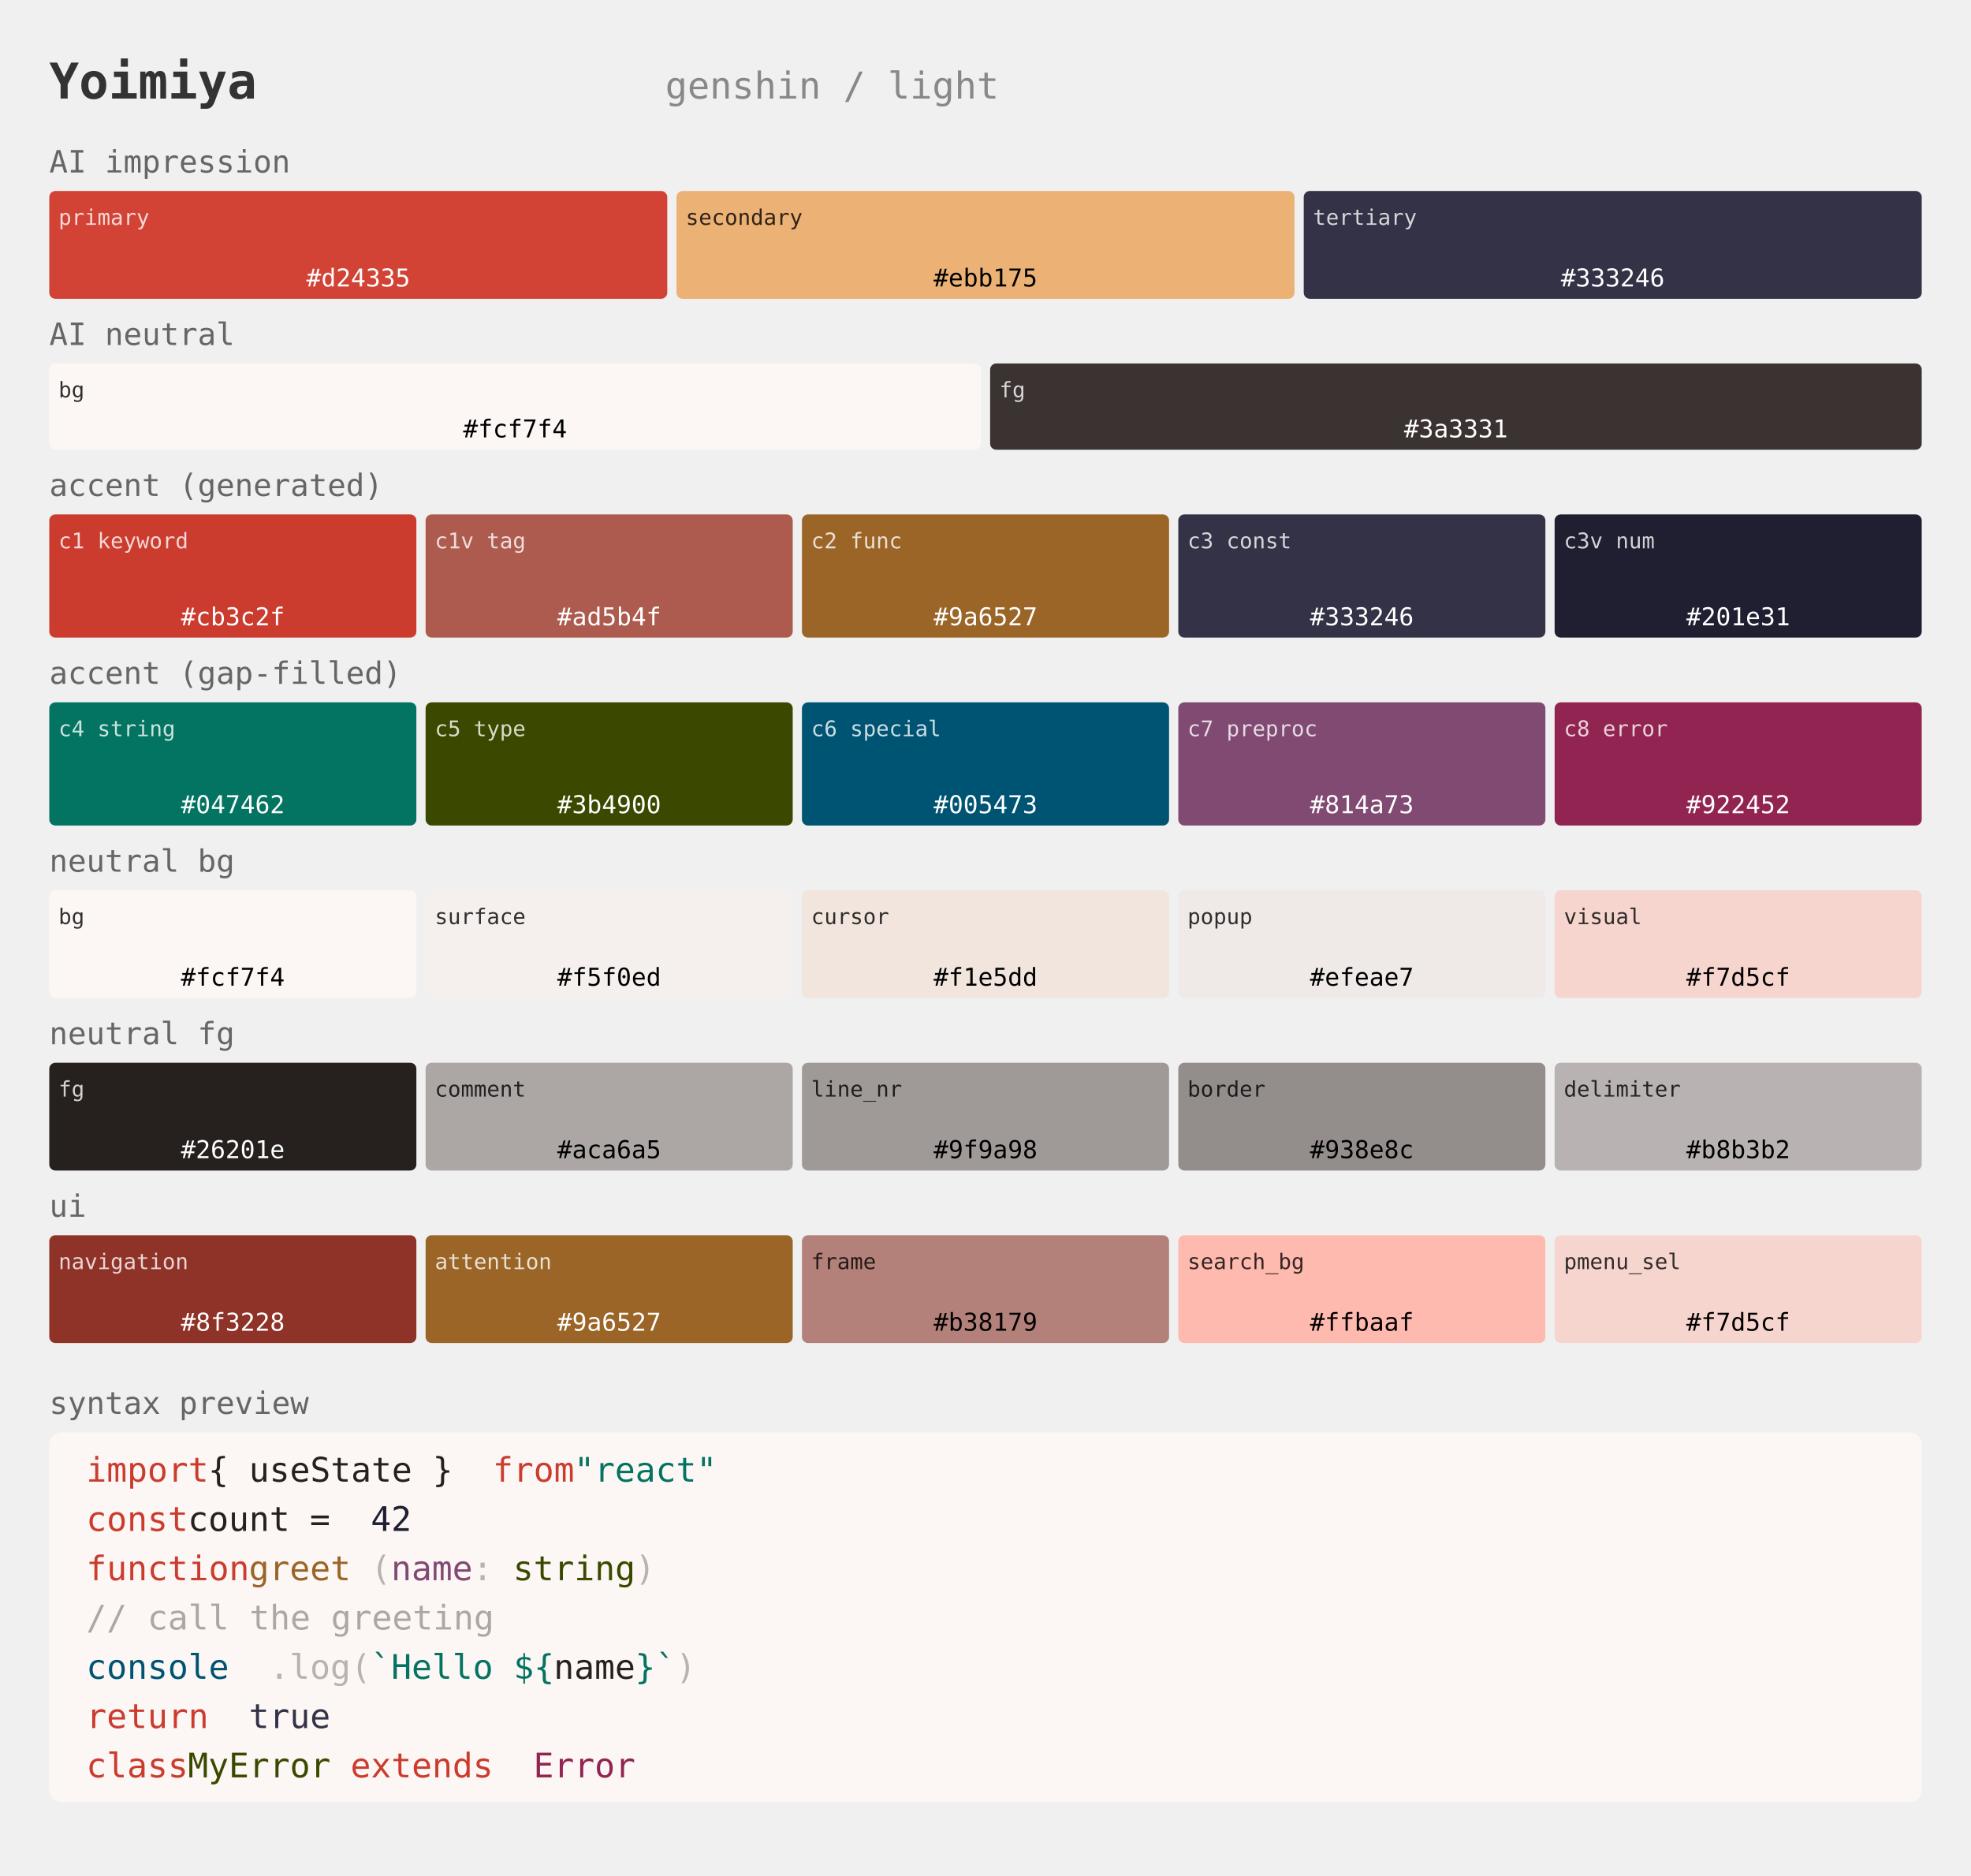
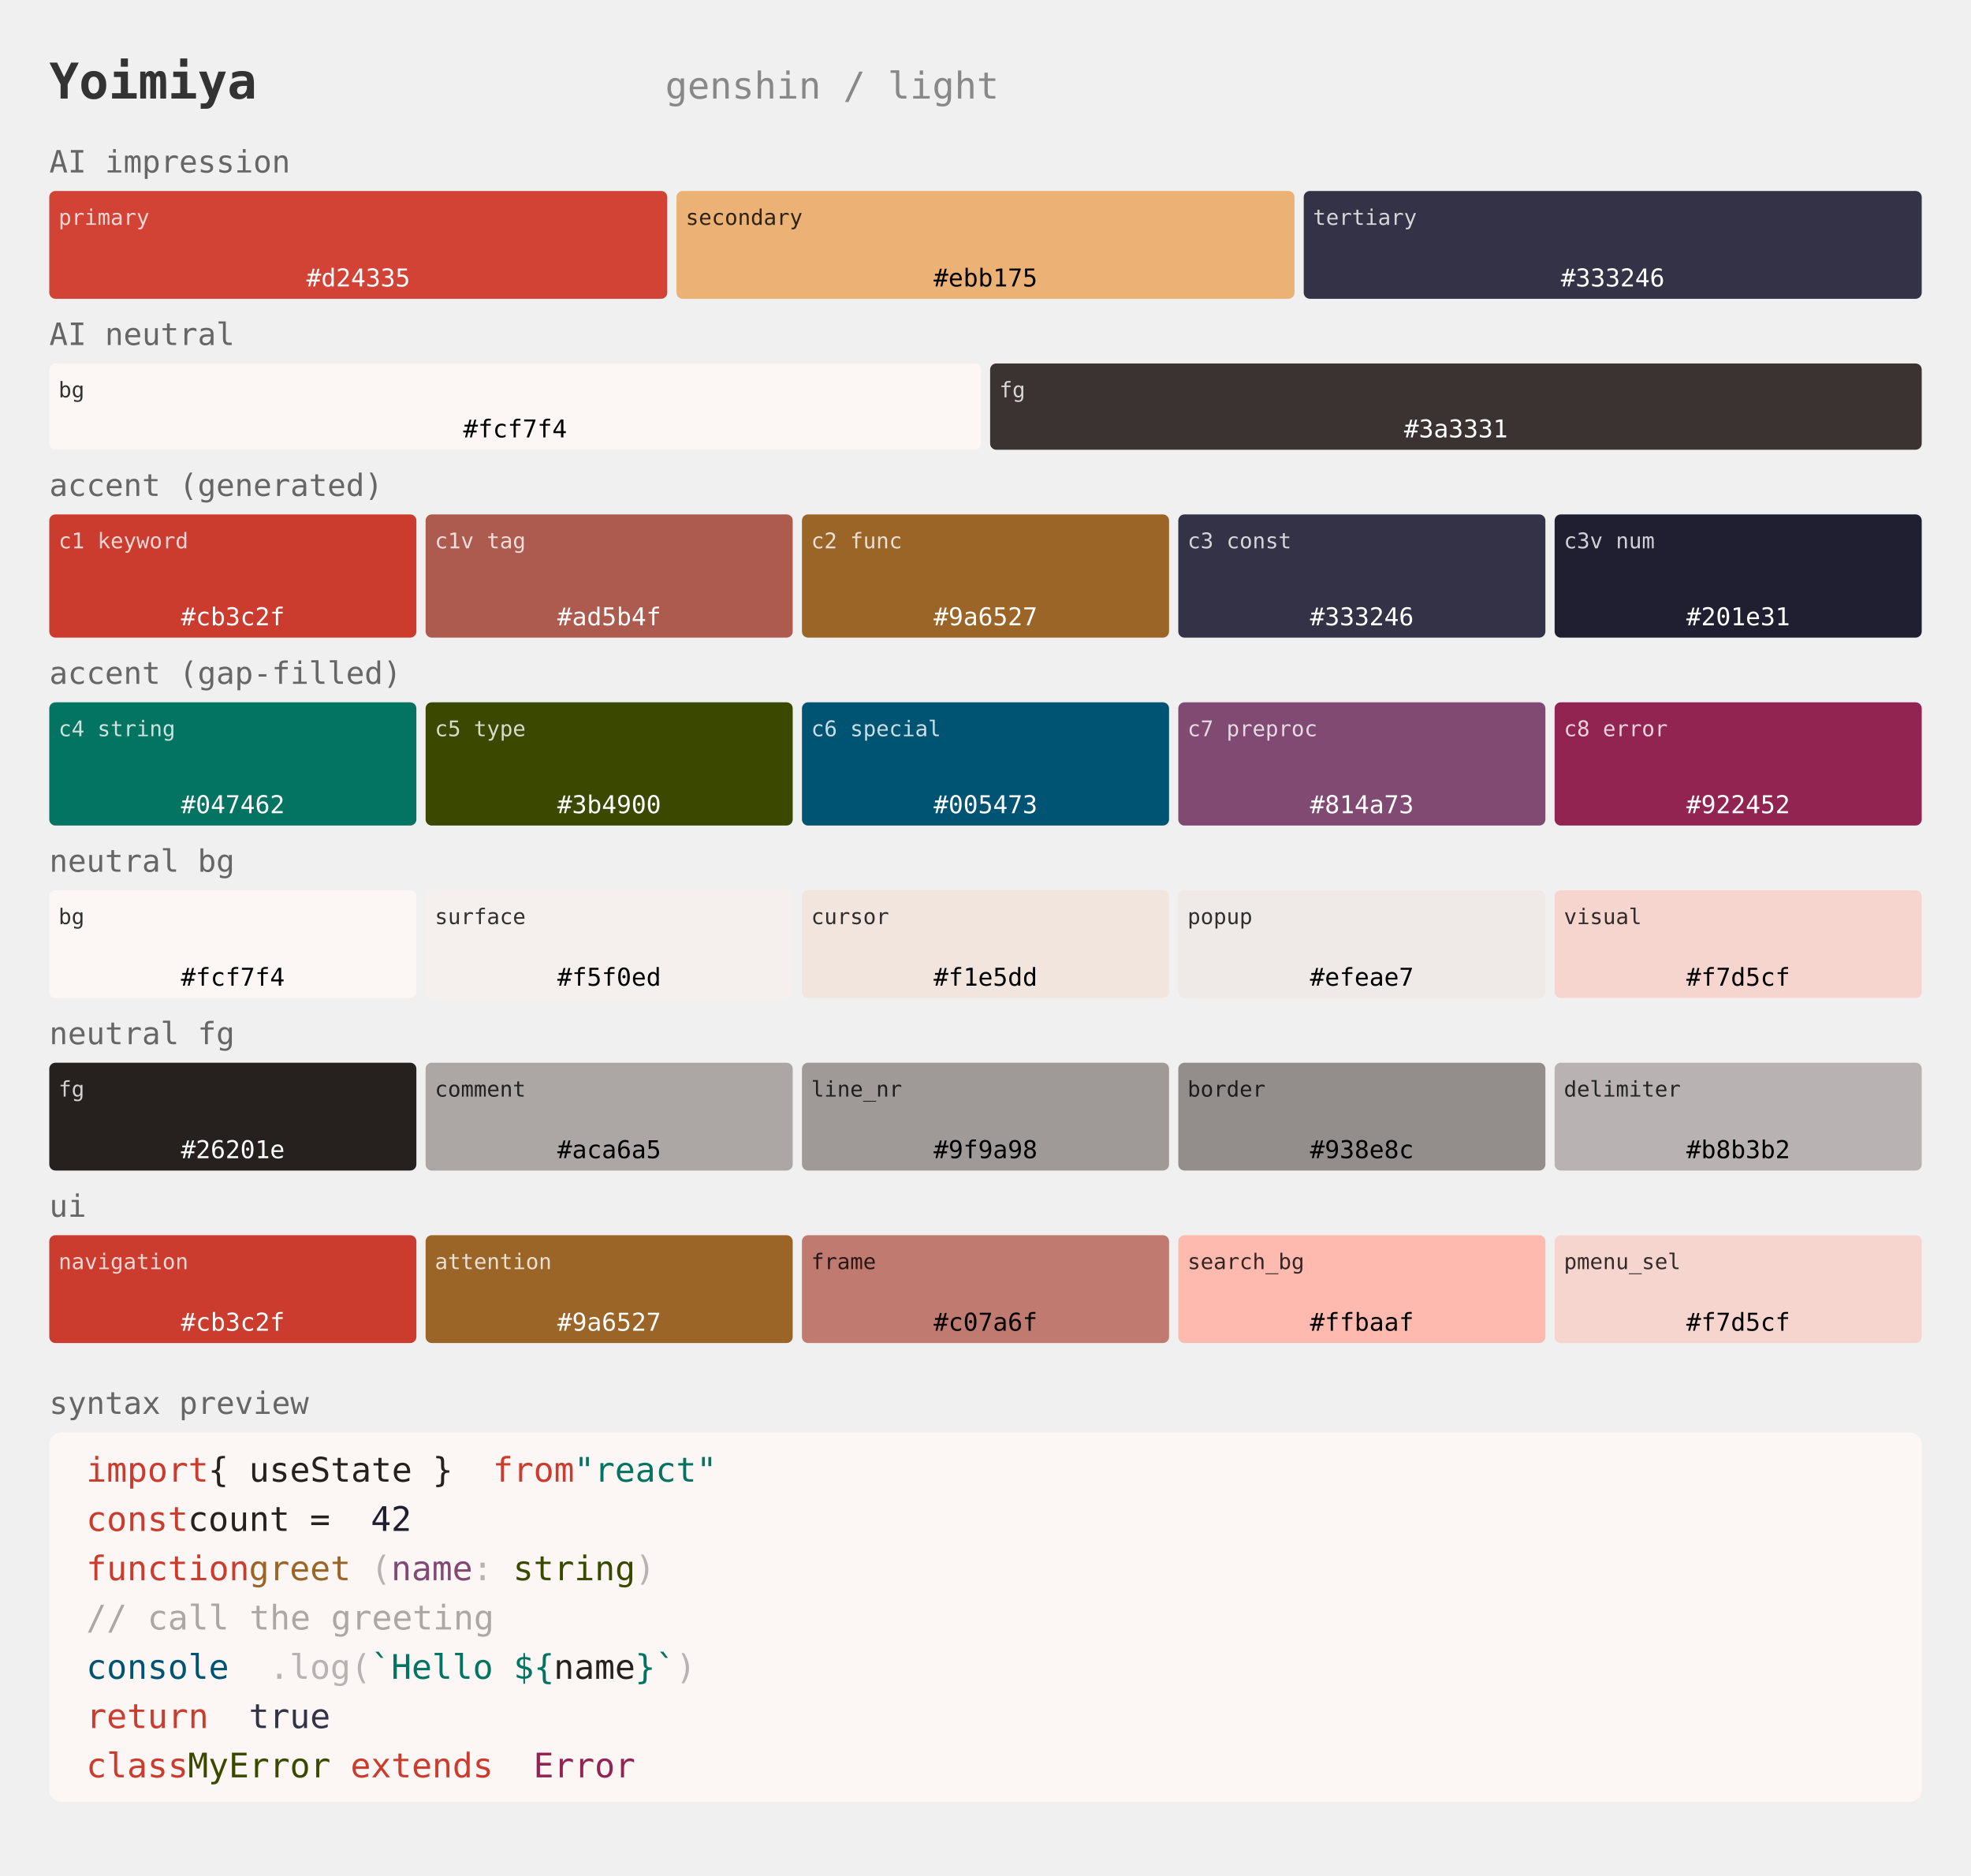
<svg xmlns="http://www.w3.org/2000/svg" width="640" height="609" style="background:#f5f5f5; font-family:ui-monospace,monospace;">
  <text x="16" y="32" fill="#333" font-size="16" font-weight="bold">Yoimiya</text>
  <text x="216" y="32" fill="#888" font-size="12">genshin / light</text>
  <text x="16" y="56" fill="#666" font-size="10">AI impression</text>
  <rect x="16" y="62" width="200.667" height="35" fill="#d24335" rx="2" />
  <text x="19" y="73" fill="#ffffff" font-size="7" opacity="0.8">primary</text>
  <text x="116.333" y="93" fill="#ffffff" font-size="8" text-anchor="middle">#d24335</text>
  <rect x="219.667" y="62" width="200.667" height="35" fill="#ebb175" rx="2" />
  <text x="222.667" y="73" fill="#000000" font-size="7" opacity="0.8">secondary</text>
  <text x="320" y="93" fill="#000000" font-size="8" text-anchor="middle">#ebb175</text>
  <rect x="423.333" y="62" width="200.667" height="35" fill="#333246" rx="2" />
  <text x="426.333" y="73" fill="#ffffff" font-size="7" opacity="0.8">tertiary</text>
  <text x="523.667" y="93" fill="#ffffff" font-size="8" text-anchor="middle">#333246</text>
  <text x="16" y="112" fill="#666" font-size="10">AI neutral</text>
  <rect x="16" y="118" width="302.5" height="28" fill="#fcf7f4" rx="2" />
  <text x="19" y="129" fill="#000000" font-size="7" opacity="0.8">bg</text>
  <text x="167.25" y="142" fill="#000000" font-size="8" text-anchor="middle">#fcf7f4</text>
  <rect x="321.5" y="118" width="302.5" height="28" fill="#3a3331" rx="2" />
  <text x="324.5" y="129" fill="#ffffff" font-size="7" opacity="0.8">fg</text>
  <text x="472.75" y="142" fill="#ffffff" font-size="8" text-anchor="middle">#3a3331</text>
  <text x="16" y="161" fill="#666" font-size="10">accent (generated)</text>
  <rect x="16" y="167" width="119.2" height="40" fill="#cb3c2f" rx="2" />
  <text x="19" y="178" fill="#ffffff" font-size="7" opacity="0.8">c1 keyword</text>
  <text x="75.6" y="203" fill="#ffffff" font-size="8" text-anchor="middle">#cb3c2f</text>
  <rect x="138.2" y="167" width="119.2" height="40" fill="#ad5b4f" rx="2" />
  <text x="141.2" y="178" fill="#ffffff" font-size="7" opacity="0.8">c1v tag</text>
  <text x="197.8" y="203" fill="#ffffff" font-size="8" text-anchor="middle">#ad5b4f</text>
  <rect x="260.4" y="167" width="119.2" height="40" fill="#9a6527" rx="2" />
  <text x="263.4" y="178" fill="#ffffff" font-size="7" opacity="0.8">c2 func</text>
  <text x="320" y="203" fill="#ffffff" font-size="8" text-anchor="middle">#9a6527</text>
  <rect x="382.6" y="167" width="119.2" height="40" fill="#333246" rx="2" />
  <text x="385.6" y="178" fill="#ffffff" font-size="7" opacity="0.8">c3 const</text>
  <text x="442.2" y="203" fill="#ffffff" font-size="8" text-anchor="middle">#333246</text>
  <rect x="504.8" y="167" width="119.2" height="40" fill="#201e31" rx="2" />
  <text x="507.8" y="178" fill="#ffffff" font-size="7" opacity="0.8">c3v num</text>
  <text x="564.4" y="203" fill="#ffffff" font-size="8" text-anchor="middle">#201e31</text>
  <text x="16" y="222" fill="#666" font-size="10">accent (gap-filled)</text>
  <rect x="16" y="228" width="119.2" height="40" fill="#047462" rx="2" />
  <text x="19" y="239" fill="#ffffff" font-size="7" opacity="0.8">c4 string</text>
  <text x="75.6" y="264" fill="#ffffff" font-size="8" text-anchor="middle">#047462</text>
  <rect x="138.2" y="228" width="119.2" height="40" fill="#3b4900" rx="2" />
  <text x="141.2" y="239" fill="#ffffff" font-size="7" opacity="0.8">c5 type</text>
  <text x="197.8" y="264" fill="#ffffff" font-size="8" text-anchor="middle">#3b4900</text>
  <rect x="260.4" y="228" width="119.2" height="40" fill="#005473" rx="2" />
  <text x="263.4" y="239" fill="#ffffff" font-size="7" opacity="0.8">c6 special</text>
  <text x="320" y="264" fill="#ffffff" font-size="8" text-anchor="middle">#005473</text>
  <rect x="382.6" y="228" width="119.2" height="40" fill="#814a73" rx="2" />
  <text x="385.6" y="239" fill="#ffffff" font-size="7" opacity="0.8">c7 preproc</text>
  <text x="442.2" y="264" fill="#ffffff" font-size="8" text-anchor="middle">#814a73</text>
  <rect x="504.8" y="228" width="119.2" height="40" fill="#922452" rx="2" />
  <text x="507.8" y="239" fill="#ffffff" font-size="7" opacity="0.8">c8 error</text>
  <text x="564.4" y="264" fill="#ffffff" font-size="8" text-anchor="middle">#922452</text>
  <text x="16" y="283" fill="#666" font-size="10">neutral bg</text>
  <rect x="16" y="289" width="119.2" height="35" fill="#fcf7f4" rx="2" />
  <text x="19" y="300" fill="#000000" font-size="7" opacity="0.8">bg</text>
  <text x="75.6" y="320" fill="#000000" font-size="8" text-anchor="middle">#fcf7f4</text>
  <rect x="138.2" y="289" width="119.2" height="35" fill="#f5f0ed" rx="2" />
  <text x="141.2" y="300" fill="#000000" font-size="7" opacity="0.8">surface</text>
  <text x="197.8" y="320" fill="#000000" font-size="8" text-anchor="middle">#f5f0ed</text>
  <rect x="260.4" y="289" width="119.2" height="35" fill="#f1e5dd" rx="2" />
  <text x="263.4" y="300" fill="#000000" font-size="7" opacity="0.8">cursor</text>
  <text x="320" y="320" fill="#000000" font-size="8" text-anchor="middle">#f1e5dd</text>
  <rect x="382.6" y="289" width="119.2" height="35" fill="#efeae7" rx="2" />
  <text x="385.6" y="300" fill="#000000" font-size="7" opacity="0.8">popup</text>
  <text x="442.2" y="320" fill="#000000" font-size="8" text-anchor="middle">#efeae7</text>
  <rect x="504.8" y="289" width="119.2" height="35" fill="#f7d5cf" rx="2" />
  <text x="507.8" y="300" fill="#000000" font-size="7" opacity="0.8">visual</text>
  <text x="564.4" y="320" fill="#000000" font-size="8" text-anchor="middle">#f7d5cf</text>
  <text x="16" y="339" fill="#666" font-size="10">neutral fg</text>
  <rect x="16" y="345" width="119.2" height="35" fill="#26201e" rx="2" />
  <text x="19" y="356" fill="#ffffff" font-size="7" opacity="0.8">fg</text>
  <text x="75.6" y="376" fill="#ffffff" font-size="8" text-anchor="middle">#26201e</text>
  <rect x="138.2" y="345" width="119.2" height="35" fill="#aca6a5" rx="2" />
  <text x="141.2" y="356" fill="#000000" font-size="7" opacity="0.8">comment</text>
  <text x="197.8" y="376" fill="#000000" font-size="8" text-anchor="middle">#aca6a5</text>
  <rect x="260.4" y="345" width="119.2" height="35" fill="#9f9a98" rx="2" />
  <text x="263.4" y="356" fill="#000000" font-size="7" opacity="0.8">line_nr</text>
  <text x="320" y="376" fill="#000000" font-size="8" text-anchor="middle">#9f9a98</text>
  <rect x="382.6" y="345" width="119.2" height="35" fill="#938e8c" rx="2" />
  <text x="385.6" y="356" fill="#000000" font-size="7" opacity="0.8">border</text>
  <text x="442.2" y="376" fill="#000000" font-size="8" text-anchor="middle">#938e8c</text>
  <rect x="504.8" y="345" width="119.2" height="35" fill="#b8b3b2" rx="2" />
  <text x="507.8" y="356" fill="#000000" font-size="7" opacity="0.8">delimiter</text>
  <text x="564.4" y="376" fill="#000000" font-size="8" text-anchor="middle">#b8b3b2</text>
  <text x="16" y="395" fill="#666" font-size="10">ui</text>
-   <rect x="16" y="401" width="119.2" height="35" fill="#8f3228" rx="2" />
+   <rect x="16" y="401" width="119.2" height="35" fill="#cb3c2f" rx="2" />
  <text x="19" y="412" fill="#ffffff" font-size="7" opacity="0.8">navigation</text>
-   <text x="75.6" y="432" fill="#ffffff" font-size="8" text-anchor="middle">#8f3228</text>
+   <text x="75.6" y="432" fill="#ffffff" font-size="8" text-anchor="middle">#cb3c2f</text>
  <rect x="138.2" y="401" width="119.2" height="35" fill="#9a6527" rx="2" />
  <text x="141.2" y="412" fill="#ffffff" font-size="7" opacity="0.8">attention</text>
  <text x="197.8" y="432" fill="#ffffff" font-size="8" text-anchor="middle">#9a6527</text>
-   <rect x="260.4" y="401" width="119.2" height="35" fill="#b38179" rx="2" />
+   <rect x="260.4" y="401" width="119.2" height="35" fill="#c07a6f" rx="2" />
  <text x="263.4" y="412" fill="#000000" font-size="7" opacity="0.8">frame</text>
-   <text x="320" y="432" fill="#000000" font-size="8" text-anchor="middle">#b38179</text>
+   <text x="320" y="432" fill="#000000" font-size="8" text-anchor="middle">#c07a6f</text>
  <rect x="382.6" y="401" width="119.2" height="35" fill="#ffbaaf" rx="2" />
  <text x="385.6" y="412" fill="#000000" font-size="7" opacity="0.8">search_bg</text>
  <text x="442.2" y="432" fill="#000000" font-size="8" text-anchor="middle">#ffbaaf</text>
  <rect x="504.8" y="401" width="119.2" height="35" fill="#f7d5cf" rx="2" />
  <text x="507.8" y="412" fill="#000000" font-size="7" opacity="0.8">pmenu_sel</text>
  <text x="564.4" y="432" fill="#000000" font-size="8" text-anchor="middle">#f7d5cf</text>
  <text x="16" y="459" fill="#666" font-size="10">syntax preview</text>
  <rect x="16" y="465" width="608" height="120" fill="#fcf7f4" rx="4" />
  <text x="28" y="481" fill="#cb3c2f" font-size="11" font-family="monospace">import</text>
  <text x="67.6" y="481" fill="#26201e" font-size="11" font-family="monospace"> { useState } </text>
  <text x="160" y="481" fill="#cb3c2f" font-size="11" font-family="monospace">from</text>
  <text x="186.4" y="481" fill="#047462" font-size="11" font-family="monospace"> "react"</text>
  <text x="28" y="497" fill="#cb3c2f" font-size="11" font-family="monospace">const</text>
  <text x="61" y="497" fill="#26201e" font-size="11" font-family="monospace"> count</text>
  <text x="100.6" y="497" fill="#26201e" font-size="11" font-family="monospace"> = </text>
  <text x="120.4" y="497" fill="#201e31" font-size="11" font-family="monospace">42</text>
  <text x="28" y="513" fill="#cb3c2f" font-size="11" font-family="monospace">function</text>
  <text x="80.8" y="513" fill="#9a6527" font-size="11" font-family="monospace"> greet</text>
  <text x="120.4" y="513" fill="#b8b3b2" font-size="11" font-family="monospace">(</text>
  <text x="127" y="513" fill="#814a73" font-size="11" font-family="monospace">name</text>
  <text x="153.4" y="513" fill="#b8b3b2" font-size="11" font-family="monospace">: </text>
  <text x="166.6" y="513" fill="#3b4900" font-size="11" font-family="monospace">string</text>
  <text x="206.2" y="513" fill="#b8b3b2" font-size="11" font-family="monospace">)</text>
  <text x="28" y="529" fill="#aca6a5" font-size="11" font-family="monospace">  // call the greeting</text>
  <text x="28" y="545" fill="#005473" font-size="11" font-family="monospace">  console</text>
  <text x="87.4" y="545" fill="#b8b3b2" font-size="11" font-family="monospace">.log(</text>
  <text x="120.4" y="545" fill="#047462" font-size="11" font-family="monospace">`Hello ${</text>
  <text x="179.8" y="545" fill="#26201e" font-size="11" font-family="monospace">name</text>
  <text x="206.2" y="545" fill="#047462" font-size="11" font-family="monospace">}`</text>
  <text x="219.4" y="545" fill="#b8b3b2" font-size="11" font-family="monospace">)</text>
  <text x="28" y="561" fill="#cb3c2f" font-size="11" font-family="monospace">  return</text>
  <text x="80.8" y="561" fill="#333246" font-size="11" font-family="monospace"> true</text>
  <text x="28" y="577" fill="#cb3c2f" font-size="11" font-family="monospace">class</text>
  <text x="61" y="577" fill="#3b4900" font-size="11" font-family="monospace"> MyError</text>
  <text x="113.8" y="577" fill="#cb3c2f" font-size="11" font-family="monospace"> extends </text>
  <text x="173.2" y="577" fill="#922452" font-size="11" font-family="monospace">Error</text>
</svg>
